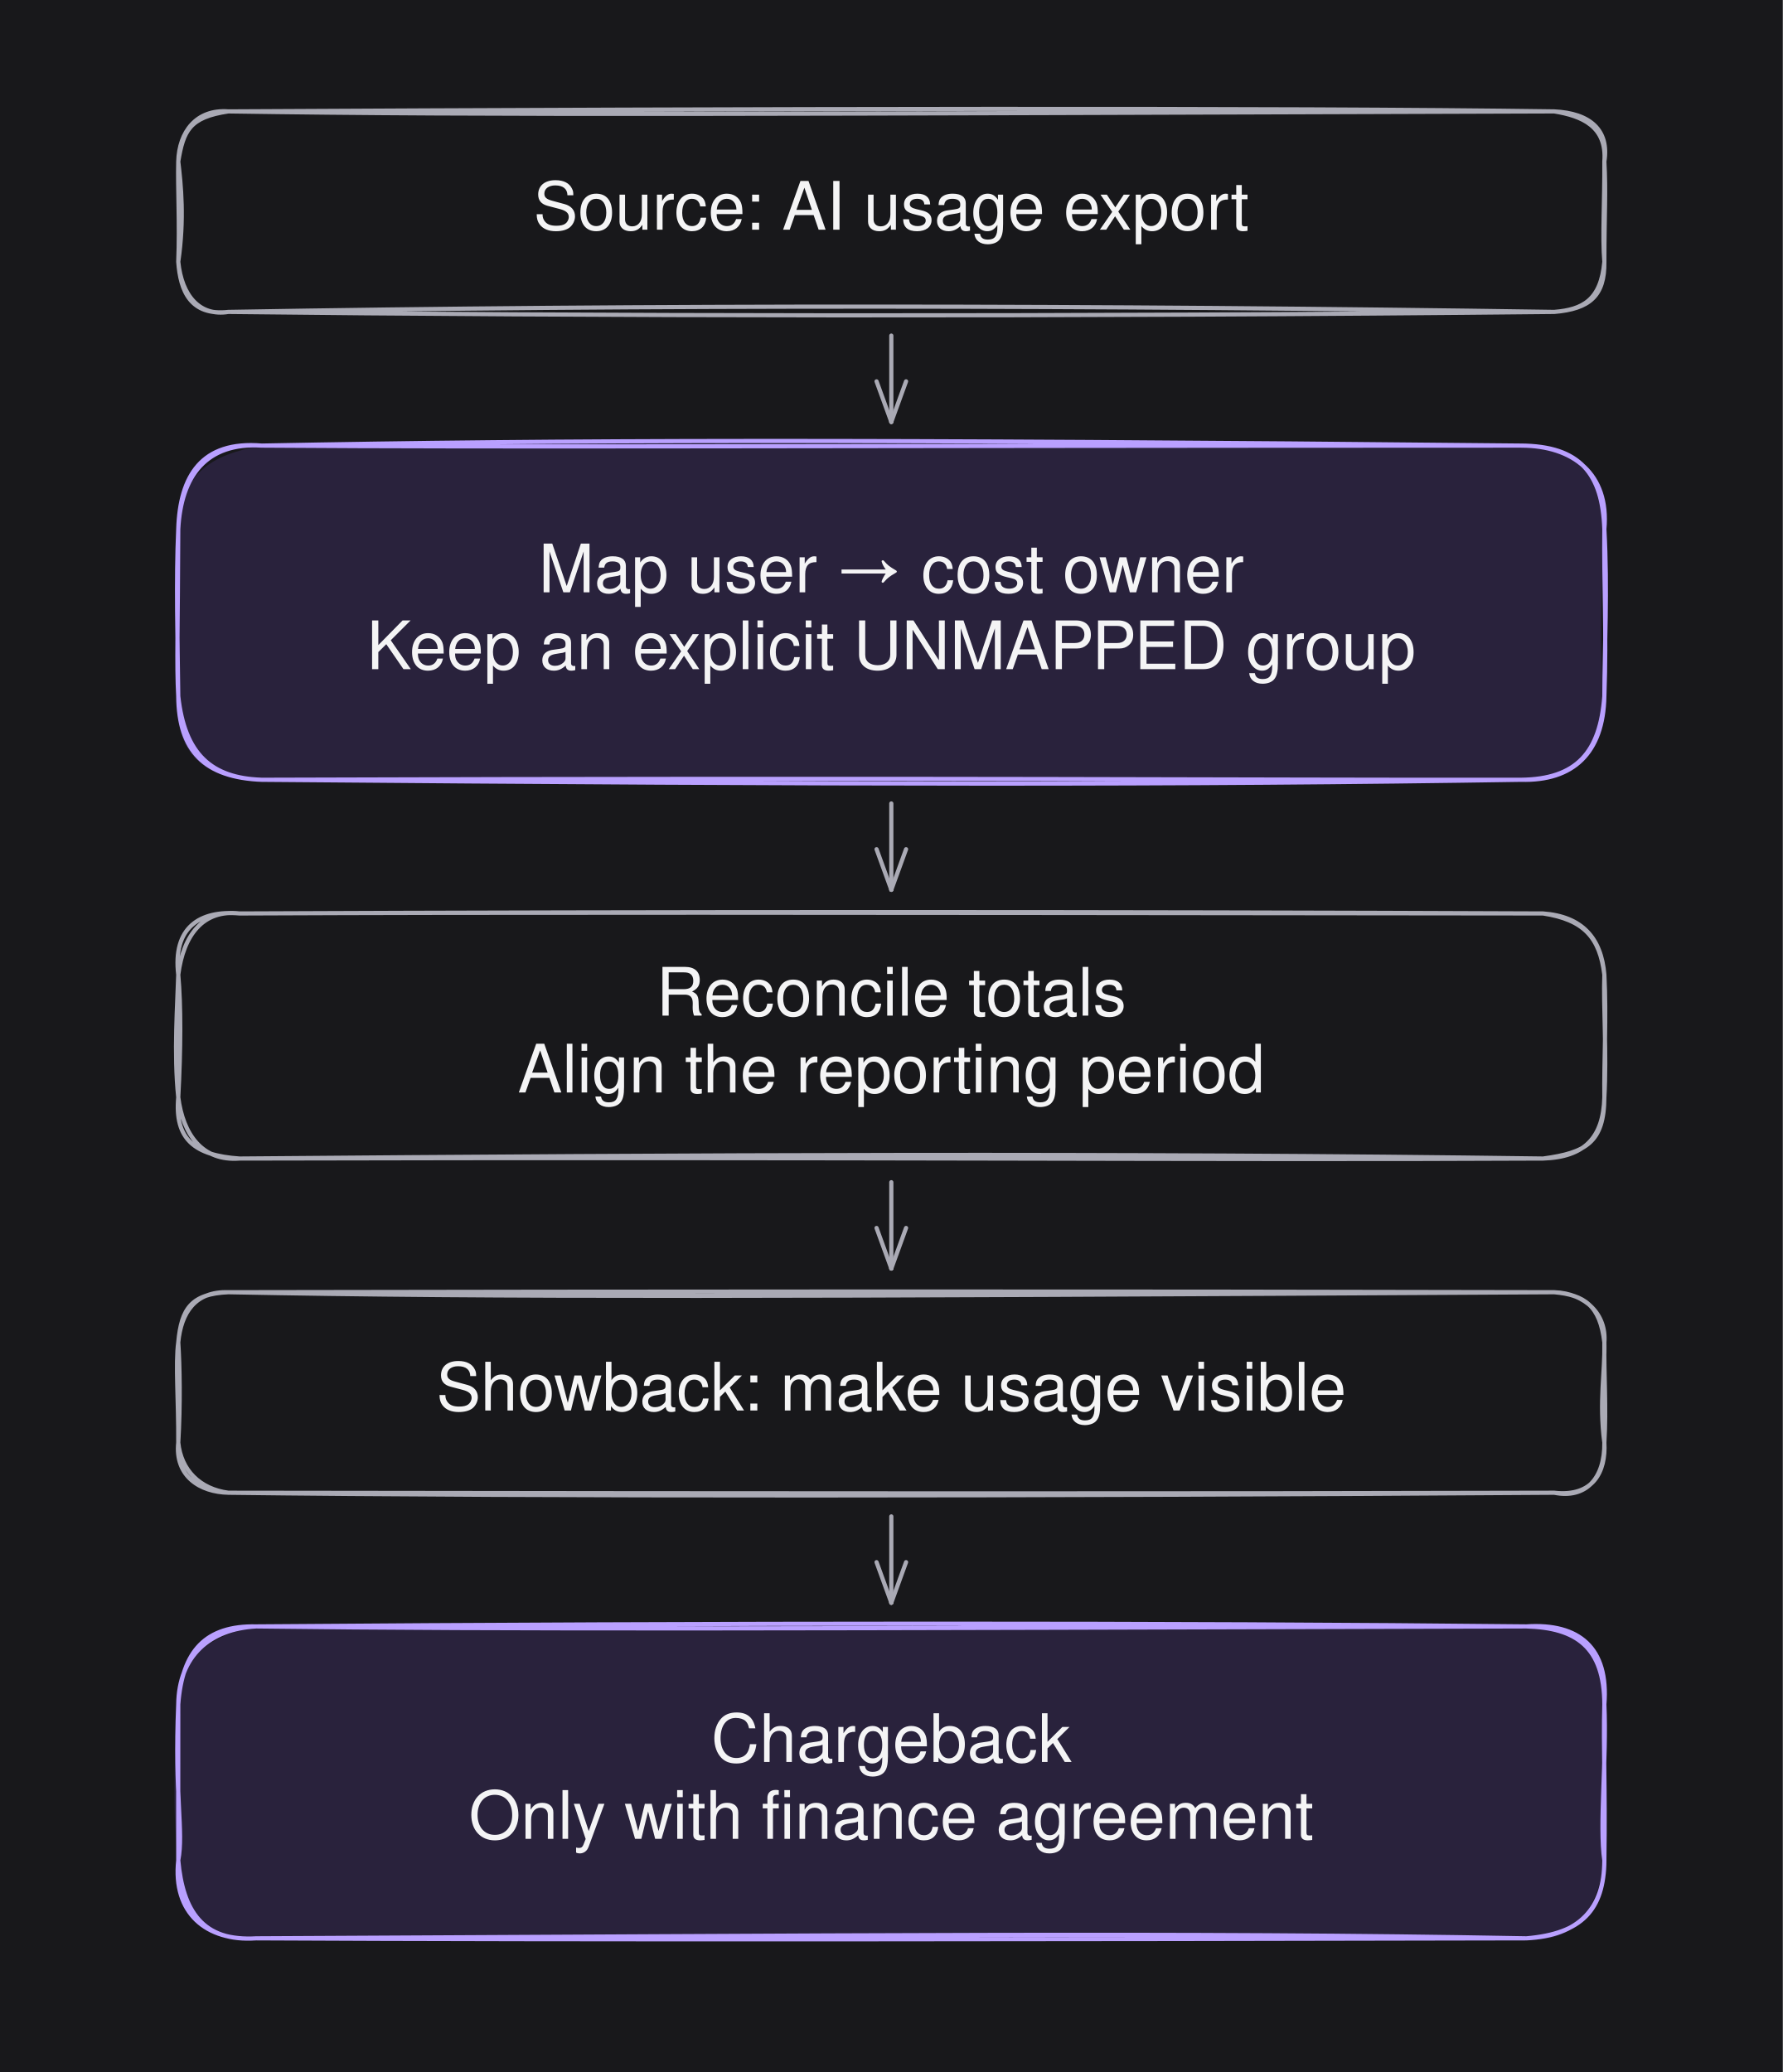
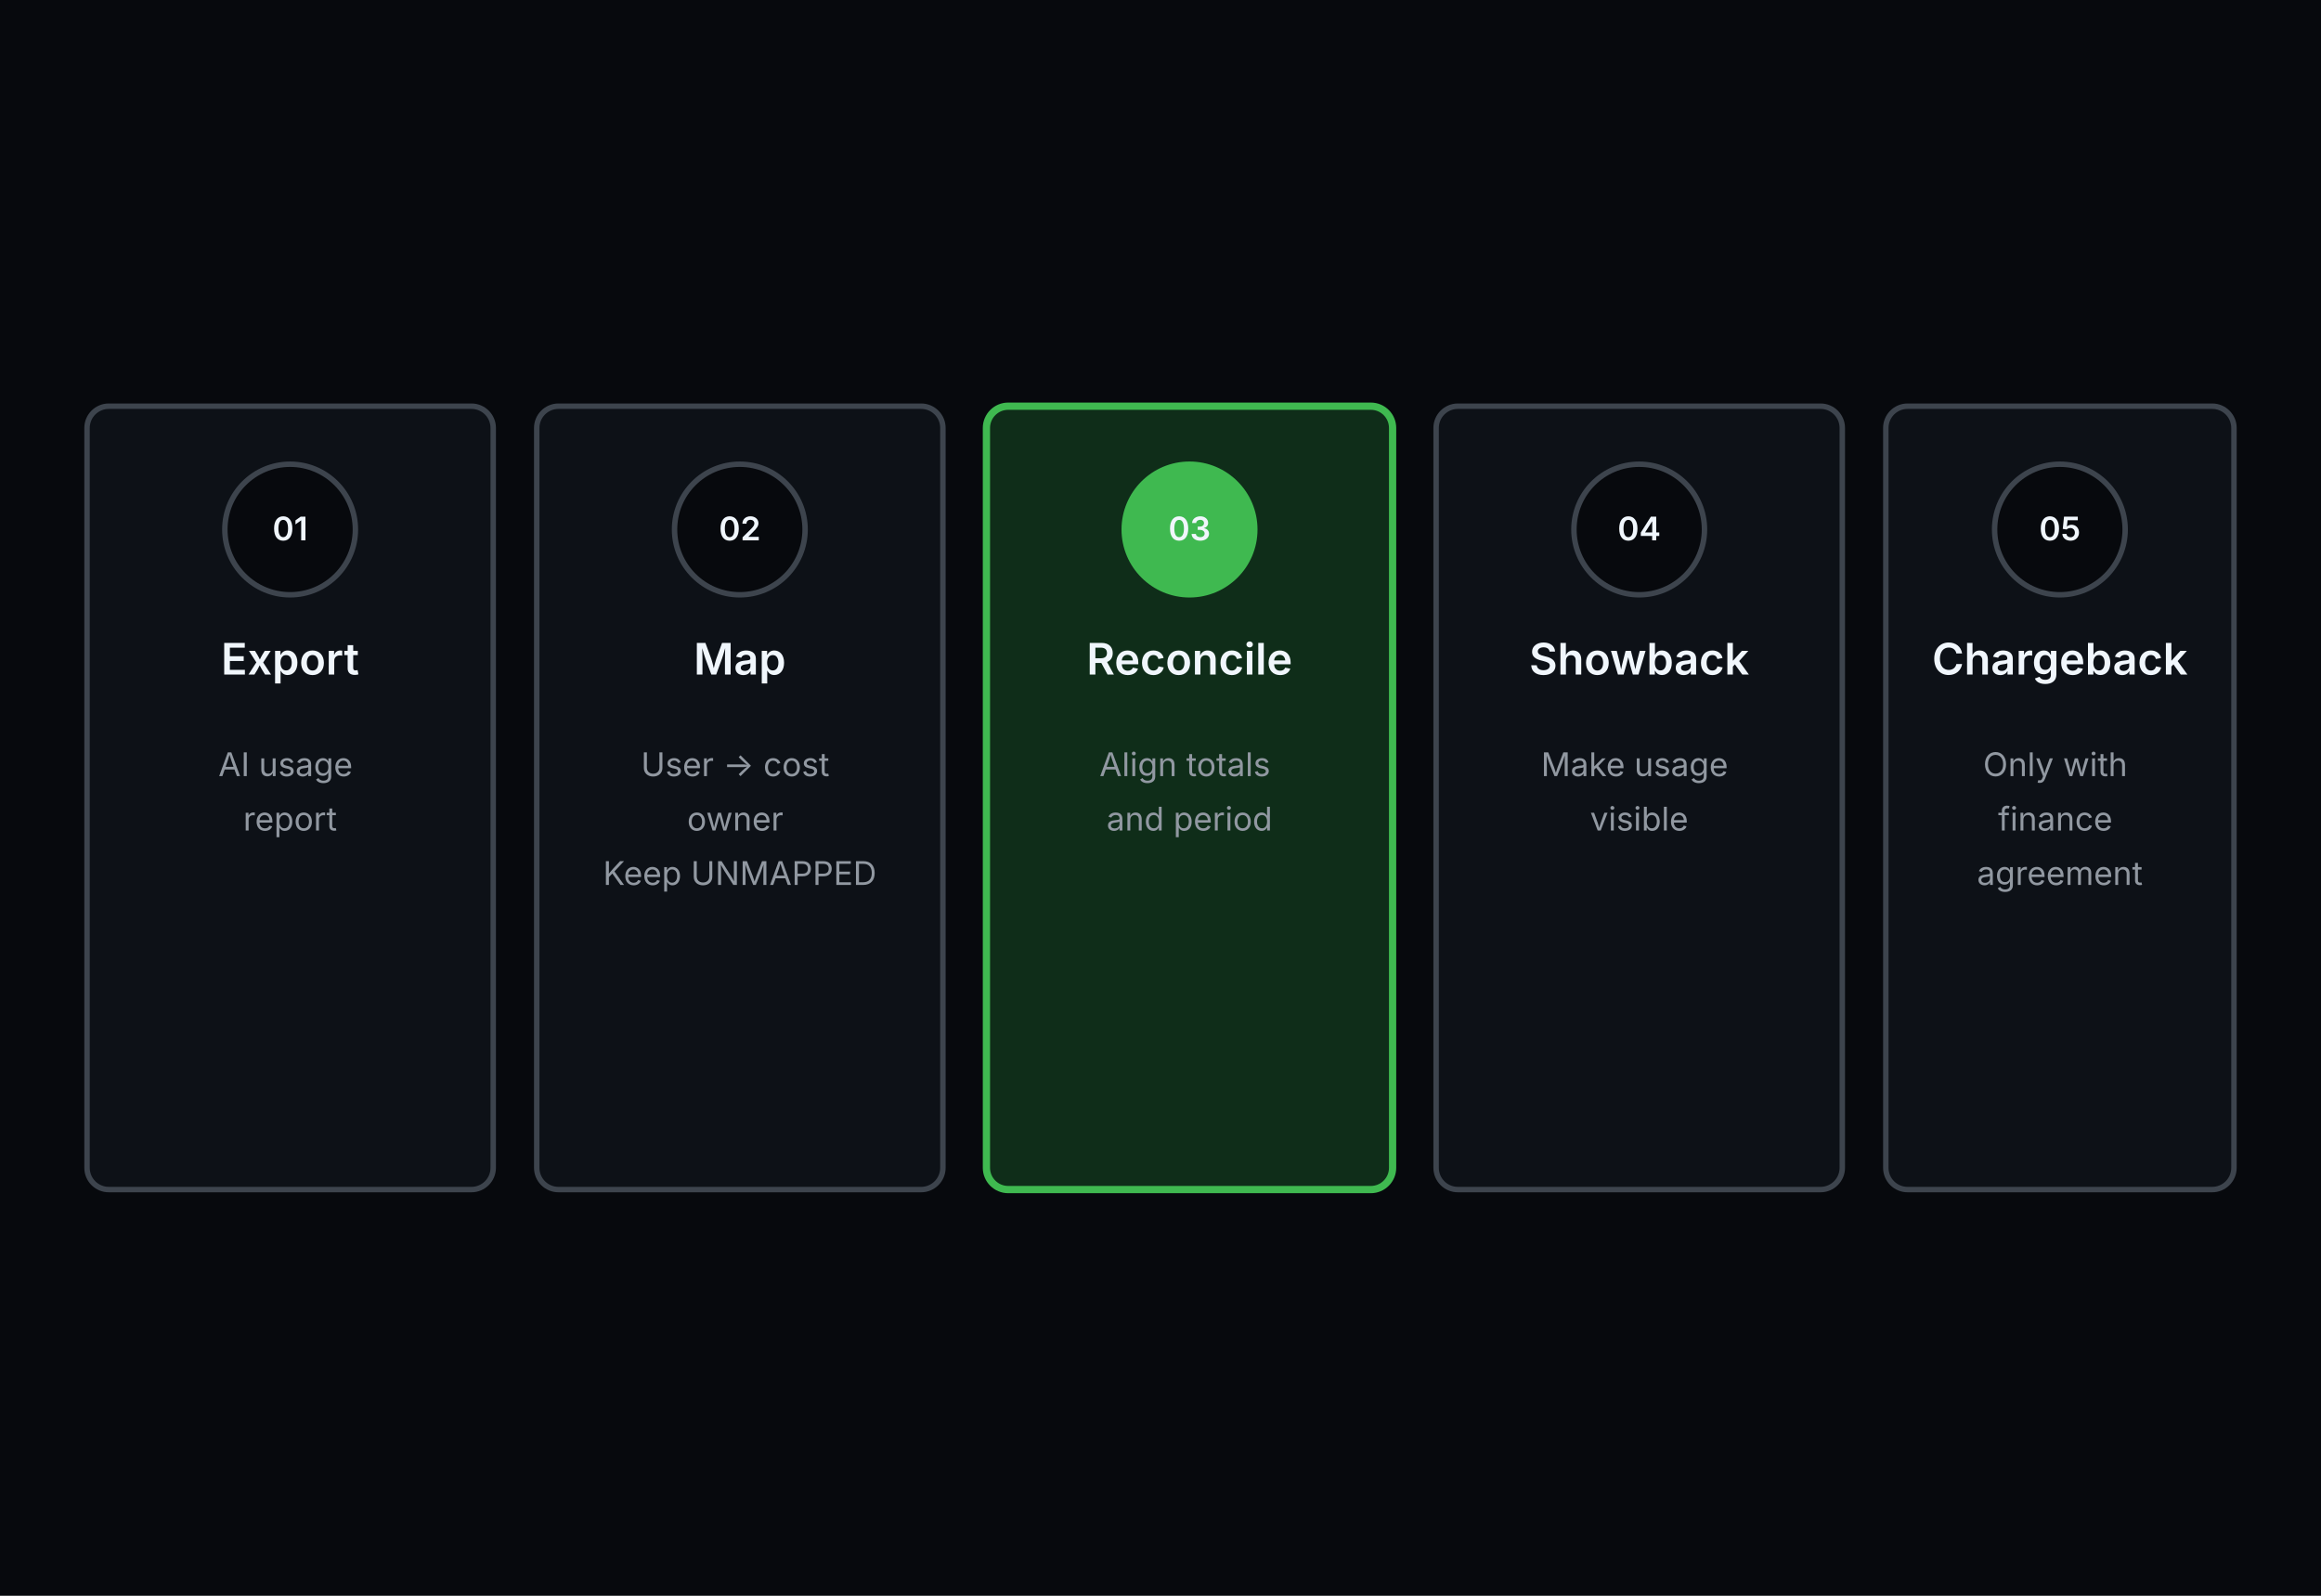
- <svg xmlns="http://www.w3.org/2000/svg" version="1.1" viewBox="0 0 640 744" width="640" height="744" role="img" aria-labelledby="attribution-pipeline-dark-title attribution-pipeline-dark-desc">
+ <svg xmlns="http://www.w3.org/2000/svg" viewBox="0 0 640 440" role="img" aria-labelledby="attribution-pipeline-dark-title attribution-pipeline-dark-desc">
  <defs>
-     <style class="style-fonts">
-       </style>
+     <marker id="attribution-pipeline-dark-arrow" markerWidth="8" markerHeight="6" refX="7" refY="3" orient="auto">
+       <path d="M 0 0 L 8 3 L 0 6 Z" fill="#9198a1" />
+     </marker>
  </defs>
-   <rect x="0" y="0" width="640" height="744" fill="#18181b" />
-   <g stroke-linecap="round" transform="translate(0 0) rotate(0 320 372)">
-     <path d="M0 0 L640 0 L640 744 L0 744" stroke="none" stroke-width="0" fill="#18181b" />
-     <path d="M0 0 C163.23 0, 326.47 0, 640 0 M0 0 C251.02 0, 502.04 0, 640 0 M640 0 C640 273.18, 640 546.37, 640 744 M640 0 C640 221.51, 640 443.03, 640 744 M640 744 C394.31 744, 148.62 744, 0 744 M640 744 C403.4 744, 166.8 744, 0 744 M0 744 C0 497.9, 0 251.81, 0 0 M0 744 C0 518.79, 0 293.58, 0 0" stroke="transparent" stroke-width="2" fill="none" />
+   <style>
+     svg { font-family: system-ui, -apple-system, "Segoe UI", sans-serif; color: #f0f6fc; }
+     .paper { fill: #07090d; }
+     .node, .step-card { fill: #0d1117; stroke: #3d444d; stroke-width: 1.5; }
+     .node.focus, .step-card.focus { fill: #0f2d19; stroke: #3fb950; stroke-width: 2; }
+     .decision { fill: #0d1117; stroke: #f0f6fc; stroke-width: 1.5; }
+     .hub { fill: #0f2d19; stroke: #3fb950; stroke-width: 1.5; }
+     .step-number { fill: #07090d; stroke: #3d444d; stroke-width: 1.5; }
+     .step-number.focus { fill: #3fb950; stroke: #3fb950; }
+     .eyebrow, .detail, .note { fill: #9198a1; }
+     .node-name, .number { fill: #f0f6fc; }
+     .arrow { fill: none; stroke: #9198a1; stroke-width: 1.5; stroke-linecap: round; stroke-linejoin: round; marker-end: url(#attribution-pipeline-dark-arrow); }
+     .spoke { fill: none; stroke: #9198a1; stroke-width: 1; stroke-dasharray: 4 3; }
+     .eyebrow { font-size: 8px; font-weight: 600; letter-spacing: .12em; }
+     .node-name { font-size: 12px; font-weight: 600; }
+     .detail { font-size: 9px; }
+     .arrow-label { fill: #9198a1; font-size: 8px; font-weight: 600; letter-spacing: .06em; }
+     .label-mask { fill: #07090d; }
+     .number { font-size: 9px; font-weight: 600; }
+     .note { font-size: 10px; }
+   </style>
+   <rect x="0" y="0" width="640" height="440" class="paper" />
+   <g>
+     <rect x="24" y="112" width="112" height="216" rx="6" class="step-card" />
+     <circle cx="80" cy="146" r="18" class="step-number" />
+     <text x="80" y="149" text-anchor="middle" class="number">
+       <tspan>01</tspan>
+     </text>
+     <text x="80" y="186" text-anchor="middle" class="node-name">
+       <tspan>Export</tspan>
+     </text>
+     <text x="80" y="214" text-anchor="middle" class="detail">
+       <tspan>AI usage</tspan>
+       <tspan x="80" dy="15">report</tspan>
+     </text>
  </g>
-   <g stroke-linecap="round">
-     <g transform="translate(320 120.5) rotate(0 0 15.5)">
-       <path d="M0 0 C0 5.17, 0 25.83, 0 31 M0 0 C0 5.17, 0 25.83, 0 31" stroke="#aaaab5" stroke-width="1.5" fill="none" />
-     </g>
-     <g transform="translate(320 120.5) rotate(0 0 15.5)">
-       <path d="M-5.3 16.43 C-4.24 19.36, -3.17 22.28, 0 31 M-5.3 16.43 C-3.95 20.15, -2.6 23.86, 0 31" stroke="#aaaab5" stroke-width="1.5" fill="none" />
-     </g>
-     <g transform="translate(320 120.5) rotate(0 0 15.5)">
-       <path d="M5.3 16.43 C4.24 19.36, 3.17 22.28, 0 31 M5.3 16.43 C3.95 20.15, 2.6 23.86, 0 31" stroke="#aaaab5" stroke-width="1.5" fill="none" />
-     </g>
+   <g>
+     <rect x="148" y="112" width="112" height="216" rx="6" class="step-card" />
+     <circle cx="204" cy="146" r="18" class="step-number" />
+     <text x="204" y="149" text-anchor="middle" class="number">
+       <tspan>02</tspan>
+     </text>
+     <text x="204" y="186" text-anchor="middle" class="node-name">
+       <tspan>Map</tspan>
+     </text>
+     <text x="204" y="214" text-anchor="middle" class="detail">
+       <tspan>User → cost</tspan>
+       <tspan x="204" dy="15">owner</tspan>
+       <tspan x="204" dy="15">Keep UNMAPPED</tspan>
+     </text>
  </g>
-   <mask />
-   <g stroke-linecap="round">
-     <g transform="translate(320 288.5) rotate(0 0 15.5)">
-       <path d="M0 0 C0 5.17, 0 25.83, 0 31 M0 0 C0 5.17, 0 25.83, 0 31" stroke="#aaaab5" stroke-width="1.5" fill="none" />
-     </g>
-     <g transform="translate(320 288.5) rotate(0 0 15.5)">
-       <path d="M-5.3 16.43 C-4.24 19.36, -3.17 22.28, 0 31 M-5.3 16.43 C-3.95 20.15, -2.6 23.86, 0 31" stroke="#aaaab5" stroke-width="1.5" fill="none" />
-     </g>
-     <g transform="translate(320 288.5) rotate(0 0 15.5)">
-       <path d="M5.3 16.43 C4.24 19.36, 3.17 22.28, 0 31 M5.3 16.43 C3.95 20.15, 2.6 23.86, 0 31" stroke="#aaaab5" stroke-width="1.5" fill="none" />
-     </g>
+   <g>
+     <rect x="272" y="112" width="112" height="216" rx="6" class="step-card focus" />
+     <circle cx="328" cy="146" r="18" class="step-number focus" />
+     <text x="328" y="149" text-anchor="middle" class="number">
+       <tspan>03</tspan>
+     </text>
+     <text x="328" y="186" text-anchor="middle" class="node-name">
+       <tspan>Reconcile</tspan>
+     </text>
+     <text x="328" y="214" text-anchor="middle" class="detail">
+       <tspan>Align totals</tspan>
+       <tspan x="328" dy="15">and period</tspan>
+     </text>
  </g>
-   <mask />
-   <g stroke-linecap="round">
-     <g transform="translate(320 424.5) rotate(0 0 15.5)">
-       <path d="M0 0 C0 5.17, 0 25.83, 0 31 M0 0 C0 5.17, 0 25.83, 0 31" stroke="#aaaab5" stroke-width="1.5" fill="none" />
-     </g>
-     <g transform="translate(320 424.5) rotate(0 0 15.5)">
-       <path d="M-5.3 16.43 C-4.24 19.36, -3.17 22.28, 0 31 M-5.3 16.43 C-3.95 20.15, -2.6 23.86, 0 31" stroke="#aaaab5" stroke-width="1.5" fill="none" />
-     </g>
-     <g transform="translate(320 424.5) rotate(0 0 15.5)">
-       <path d="M5.3 16.43 C4.24 19.36, 3.17 22.28, 0 31 M5.3 16.43 C3.95 20.15, 2.6 23.86, 0 31" stroke="#aaaab5" stroke-width="1.5" fill="none" />
-     </g>
+   <g>
+     <rect x="396" y="112" width="112" height="216" rx="6" class="step-card" />
+     <circle cx="452" cy="146" r="18" class="step-number" />
+     <text x="452" y="149" text-anchor="middle" class="number">
+       <tspan>04</tspan>
+     </text>
+     <text x="452" y="186" text-anchor="middle" class="node-name">
+       <tspan>Showback</tspan>
+     </text>
+     <text x="452" y="214" text-anchor="middle" class="detail">
+       <tspan>Make usage</tspan>
+       <tspan x="452" dy="15">visible</tspan>
+     </text>
  </g>
-   <mask />
-   <g stroke-linecap="round">
-     <g transform="translate(320 544.5) rotate(0 0 15.5)">
-       <path d="M0 0 C0 5.17, 0 25.83, 0 31 M0 0 C0 5.17, 0 25.83, 0 31" stroke="#aaaab5" stroke-width="1.5" fill="none" />
-     </g>
-     <g transform="translate(320 544.5) rotate(0 0 15.5)">
-       <path d="M-5.3 16.43 C-4.24 19.36, -3.17 22.28, 0 31 M-5.3 16.43 C-3.95 20.15, -2.6 23.86, 0 31" stroke="#aaaab5" stroke-width="1.5" fill="none" />
-     </g>
-     <g transform="translate(320 544.5) rotate(0 0 15.5)">
-       <path d="M5.3 16.43 C4.24 19.36, 3.17 22.28, 0 31 M5.3 16.43 C3.95 20.15, 2.6 23.86, 0 31" stroke="#aaaab5" stroke-width="1.5" fill="none" />
-     </g>
-   </g>
-   <mask />
-   <g stroke-linecap="round" transform="translate(64 40) rotate(0 256 36)">
-     <path d="M18 0 C160.24 2.25, 300.19 3.5, 494 0 C506.33 0.13, 514.8 8.96, 512 18 C513.91 28.8, 514.51 44.21, 512 54 C511.43 69.28, 506.17 69.68, 494 72 C351.91 69.73, 208.64 69.21, 18 72 C2.55 74.94, -1.81 66.64, 0 54 C0.55 43.4, -2.5 27.89, 0 18 C3.49 3.05, 8.45 2.97, 18 0" stroke="none" stroke-width="0" fill="#18181b" />
-     <path d="M18 0 C112.7 1.42, 209.17 0.92, 494 0 M18 0 C208.03 -1.01, 397.79 -1.37, 494 0 M494 0 C506.97 0.61, 513.81 6.79, 512 18 M494 0 C503.97 1.62, 513 5.41, 512 18 M512 18 C512.63 29.31, 512.02 36.22, 512 54 M512 18 C512.09 31.88, 511.24 44.97, 512 54 M512 54 C512.19 66.25, 506.71 70.96, 494 72 M512 54 C510.79 67.79, 504.17 71.18, 494 72 M494 72 C330.99 69.56, 167.91 69.37, 18 72 M494 72 C318.87 73.82, 143.36 73.46, 18 72 M18 72 C7.8 73.69, 1.24 66.34, 0 54 M18 72 C4.36 73.52, 0.73 64.44, 0 54 M0 54 C2.25 38.64, 0.99 26.34, 0 18 M0 54 C0.56 40.17, -0.25 27.46, 0 18 M0 18 C0.28 7.38, 6.48 -0.88, 18 0 M0 18 C1.84 6.95, 4 2.08, 18 0" stroke="#aaaab5" stroke-width="1.5" fill="none" />
-   </g>
-   <g transform="translate(191.2578 62.2) rotate(0 128.7422 13.8)">
-     <text x="128.742" y="20.28" font-family="Helvetica, Arial, sans-serif" font-size="24px" fill="#f4f4f5" text-anchor="middle" style="white-space: pre;" direction="ltr" dominant-baseline="alphabetic">Source: AI usage export</text>
-   </g>
-   <g stroke-linecap="round" transform="translate(64 160) rotate(0 256 60)">
-     <path d="M30 0 C162.02 -1.86, 296.24 0.04, 482 0 C502.15 -1.63, 508.49 7.58, 512 30 C511.11 51.36, 509.84 72.67, 512 90 C513.1 107.3, 502.5 118.97, 482 120 C325.12 118.09, 164.97 120.98, 30 120 C8.7 120.44, -1.81 109.42, 0 90 C0.87 69.77, -0.37 44.12, 0 30 C1.15 9.76, 11.67 3.35, 30 0" stroke="none" stroke-width="0" fill="#29223c" />
-     <path d="M30 0 C121.43 0.64, 212.8 0.05, 482 0 M30 0 C137.59 -2.06, 245.63 -2.36, 482 0 M482 0 C503.29 0.11, 511.28 10.08, 512 30 M482 0 C500.82 -0.03, 513.82 10.19, 512 30 M512 30 C513.2 51.71, 512.05 72.51, 512 90 M512 30 C511.76 49.31, 512.85 66.76, 512 90 M512 90 C511.63 110.43, 500.8 120.53, 482 120 M512 90 C510.48 110.13, 502.07 119.8, 482 120 M482 120 C380.35 120.13, 280.05 119.18, 30 120 M482 120 C361.55 121.88, 240.66 121.79, 30 120 M30 120 C9.38 119.2, 0.15 109.65, 0 90 M30 120 C11.83 119.41, 2.28 110.79, 0 90 M0 90 C-0.63 78.44, -0.13 66.08, 0 30 M0 90 C-0.23 69.54, -0.84 48.47, 0 30 M0 30 C0.59 10.95, 8.3 -1.82, 30 0 M0 30 C1.01 10.82, 10.04 -1.22, 30 0" stroke="#b9a0ff" stroke-width="1.5" fill="none" />
-   </g>
-   <g transform="translate(129.9102 192.4) rotate(0 190.0898 27.6)">
-     <text x="190.09" y="20.28" font-family="Helvetica, Arial, sans-serif" font-size="24px" fill="#f4f4f5" text-anchor="middle" style="white-space: pre;" direction="ltr" dominant-baseline="alphabetic">Map user → cost owner</text>
-     <text x="190.09" y="47.88" font-family="Helvetica, Arial, sans-serif" font-size="24px" fill="#f4f4f5" text-anchor="middle" style="white-space: pre;" direction="ltr" dominant-baseline="alphabetic">Keep an explicit UNMAPPED group</text>
-   </g>
-   <g stroke-linecap="round" transform="translate(64 328) rotate(0 256 44)">
-     <path d="M22 0 C139.1 1.02, 257.31 0.26, 490 0 C507.44 3.11, 515.49 4.59, 512 22 C510.61 35.29, 512.5 46.33, 512 66 C514 79.67, 504.18 84.45, 490 88 C349.04 89.87, 208.92 89.34, 22 88 C9.06 89.25, 1.06 78.4, 0 66 C3.79 55.34, -2.09 50.08, 0 22 C-3.56 9.44, 9.34 2.46, 22 0" stroke="none" stroke-width="0" fill="#18181b" />
-     <path d="M22 0 C116.99 -0.42, 211.13 -0.3, 490 0 M22 0 C178.28 -0.66, 333.95 -0.65, 490 0 M490 0 C504 1.02, 510.93 8.82, 512 22 M490 0 C504.67 2.26, 510.36 8.61, 512 22 M512 22 C511.59 33.37, 512.89 50.32, 512 66 M512 22 C512.81 37.02, 511.82 53.1, 512 66 M512 66 C511.65 80.54, 504.79 87.53, 490 88 M512 66 C511.9 82.15, 505.55 85.9, 490 88 M490 88 C369.77 88.59, 250.54 87.44, 22 88 M490 88 C338.25 85.94, 186.08 86.63, 22 88 M22 88 C5.72 86.9, -1.37 80.96, 0 66 M22 88 C8.51 89.06, 1.69 79.23, 0 66 M0 66 C-1.65 50.4, -0.27 31.8, 0 22 M0 66 C0.94 48.48, 0.99 33.12, 0 22 M0 22 C1.83 7.69, 8.98 -1.55, 22 0 M0 22 C-2.01 5.2, 7.48 -1.25, 22 0" stroke="#aaaab5" stroke-width="1.5" fill="none" />
-   </g>
-   <g transform="translate(185.9141 344.4) rotate(0 134.0859 27.6)">
-     <text x="134.086" y="20.28" font-family="Helvetica, Arial, sans-serif" font-size="24px" fill="#f4f4f5" text-anchor="middle" style="white-space: pre;" direction="ltr" dominant-baseline="alphabetic">Reconcile totals</text>
-     <text x="134.086" y="47.88" font-family="Helvetica, Arial, sans-serif" font-size="24px" fill="#f4f4f5" text-anchor="middle" style="white-space: pre;" direction="ltr" dominant-baseline="alphabetic">Align the reporting period</text>
-   </g>
-   <g stroke-linecap="round" transform="translate(64 464) rotate(0 256 36)">
-     <path d="M18 0 C195.1 3.2, 369.49 1.97, 494 0 C509.52 1.12, 508.82 4.36, 512 18 C509.97 27.65, 509.28 40.8, 512 54 C515.41 68.78, 505.4 73.27, 494 72 C343.53 70.34, 192.88 70.89, 18 72 C5.37 69.45, -0.38 64.76, 0 54 C-2.7 45.3, 3.07 33.29, 0 18 C0.51 5.89, 2.79 2.42, 18 0" stroke="none" stroke-width="0" fill="#18181b" />
-     <path d="M18 0 C115.14 1.88, 211.17 1.6, 494 0 M18 0 C172.15 -0.27, 326.4 -0.4, 494 0 M494 0 C504.9 0.99, 510.46 4.81, 512 18 M494 0 C505.42 0.4, 512.82 8.15, 512 18 M512 18 C512.28 28.31, 510.04 39.36, 512 54 M512 18 C511.84 30.34, 512.77 41.35, 512 54 M512 54 C512.62 64.47, 507.95 73.58, 494 72 M512 54 C512.17 66.83, 505.35 74.29, 494 72 M494 72 C308.8 73.25, 125.34 73.35, 18 72 M494 72 C362.07 72.35, 230.88 72.29, 18 72 M18 72 C7.77 71.81, -1.27 66.05, 0 54 M18 72 C7.74 70.67, 0.99 63.85, 0 54 M0 54 C0.1 39.04, -1.06 25.79, 0 18 M0 54 C0.81 40.51, 0.55 26.28, 0 18 M0 18 C1.11 5.87, 4.64 0.58, 18 0 M0 18 C1.03 7.39, 6.01 -0.39, 18 0" stroke="#aaaab5" stroke-width="1.5" fill="none" />
-   </g>
-   <g transform="translate(155.9141 486.2) rotate(0 164.0859 13.8)">
-     <text x="164.086" y="20.28" font-family="Helvetica, Arial, sans-serif" font-size="24px" fill="#f4f4f5" text-anchor="middle" style="white-space: pre;" direction="ltr" dominant-baseline="alphabetic">Showback: make usage visible</text>
-   </g>
-   <g stroke-linecap="round" transform="translate(64 584) rotate(0 256 56)">
-     <path d="M28 0 C194.6 -0.87, 362.94 1.74, 484 0 C506.01 -0.64, 509.71 9.52, 512 28 C512.71 45.7, 510.16 62.26, 512 84 C509.88 99.47, 502.39 114.56, 484 112 C314.35 114.13, 149.36 111.31, 28 112 C10.86 114.14, -0.38 100.22, 0 84 C-2.04 68.41, -1.64 49.01, 0 28 C-1.83 11.93, 12.54 2.8, 28 0" stroke="none" stroke-width="0" fill="#29223c" />
-     <path d="M28 0 C120.85 1.11, 212.45 0.78, 484 0 M28 0 C193.33 -1.27, 359.5 -1.33, 484 0 M484 0 C501.89 0.49, 511.93 7.43, 512 28 M484 0 C502.93 -1.25, 513.64 7.66, 512 28 M512 28 C512.9 47.67, 510.12 71.58, 512 84 M512 28 C511.54 43.68, 512.41 56.97, 512 84 M512 84 C512.06 101.31, 502.71 111.15, 484 112 M512 84 C511.86 101.83, 503.92 110.31, 484 112 M484 112 C362.02 109.75, 239.53 111.01, 28 112 M484 112 C313.52 112.36, 141.95 112.59, 28 112 M28 112 C8.69 113.31, 1.64 102.04, 0 84 M28 112 C9.95 113.16, -2.06 102.86, 0 84 M0 84 C2 73.53, -1.4 60.91, 0 28 M0 84 C0.02 65.24, -0.05 46, 0 28 M0 28 C1.42 8.78, 9.79 -0.36, 28 0 M0 28 C0.19 10.59, 11.39 0.91, 28 0" stroke="#b9a0ff" stroke-width="1.5" fill="none" />
-   </g>
-   <g transform="translate(167.9199 612.4) rotate(0 152.0801 27.6)">
-     <text x="152.08" y="20.28" font-family="Helvetica, Arial, sans-serif" font-size="24px" fill="#f4f4f5" text-anchor="middle" style="white-space: pre;" direction="ltr" dominant-baseline="alphabetic">Chargeback</text>
-     <text x="152.08" y="47.88" font-family="Helvetica, Arial, sans-serif" font-size="24px" fill="#f4f4f5" text-anchor="middle" style="white-space: pre;" direction="ltr" dominant-baseline="alphabetic">Only with finance agreement</text>
+   <g>
+     <rect x="520" y="112" width="96" height="216" rx="6" class="step-card" />
+     <circle cx="568" cy="146" r="18" class="step-number" />
+     <text x="568" y="149" text-anchor="middle" class="number">
+       <tspan>05</tspan>
+     </text>
+     <text x="568" y="186" text-anchor="middle" class="node-name">
+       <tspan>Chargeback</tspan>
+     </text>
+     <text x="568" y="214" text-anchor="middle" class="detail">
+       <tspan>Only with</tspan>
+       <tspan x="568" dy="15">finance</tspan>
+       <tspan x="568" dy="15">agreement</tspan>
+     </text>
  </g>
</svg>
